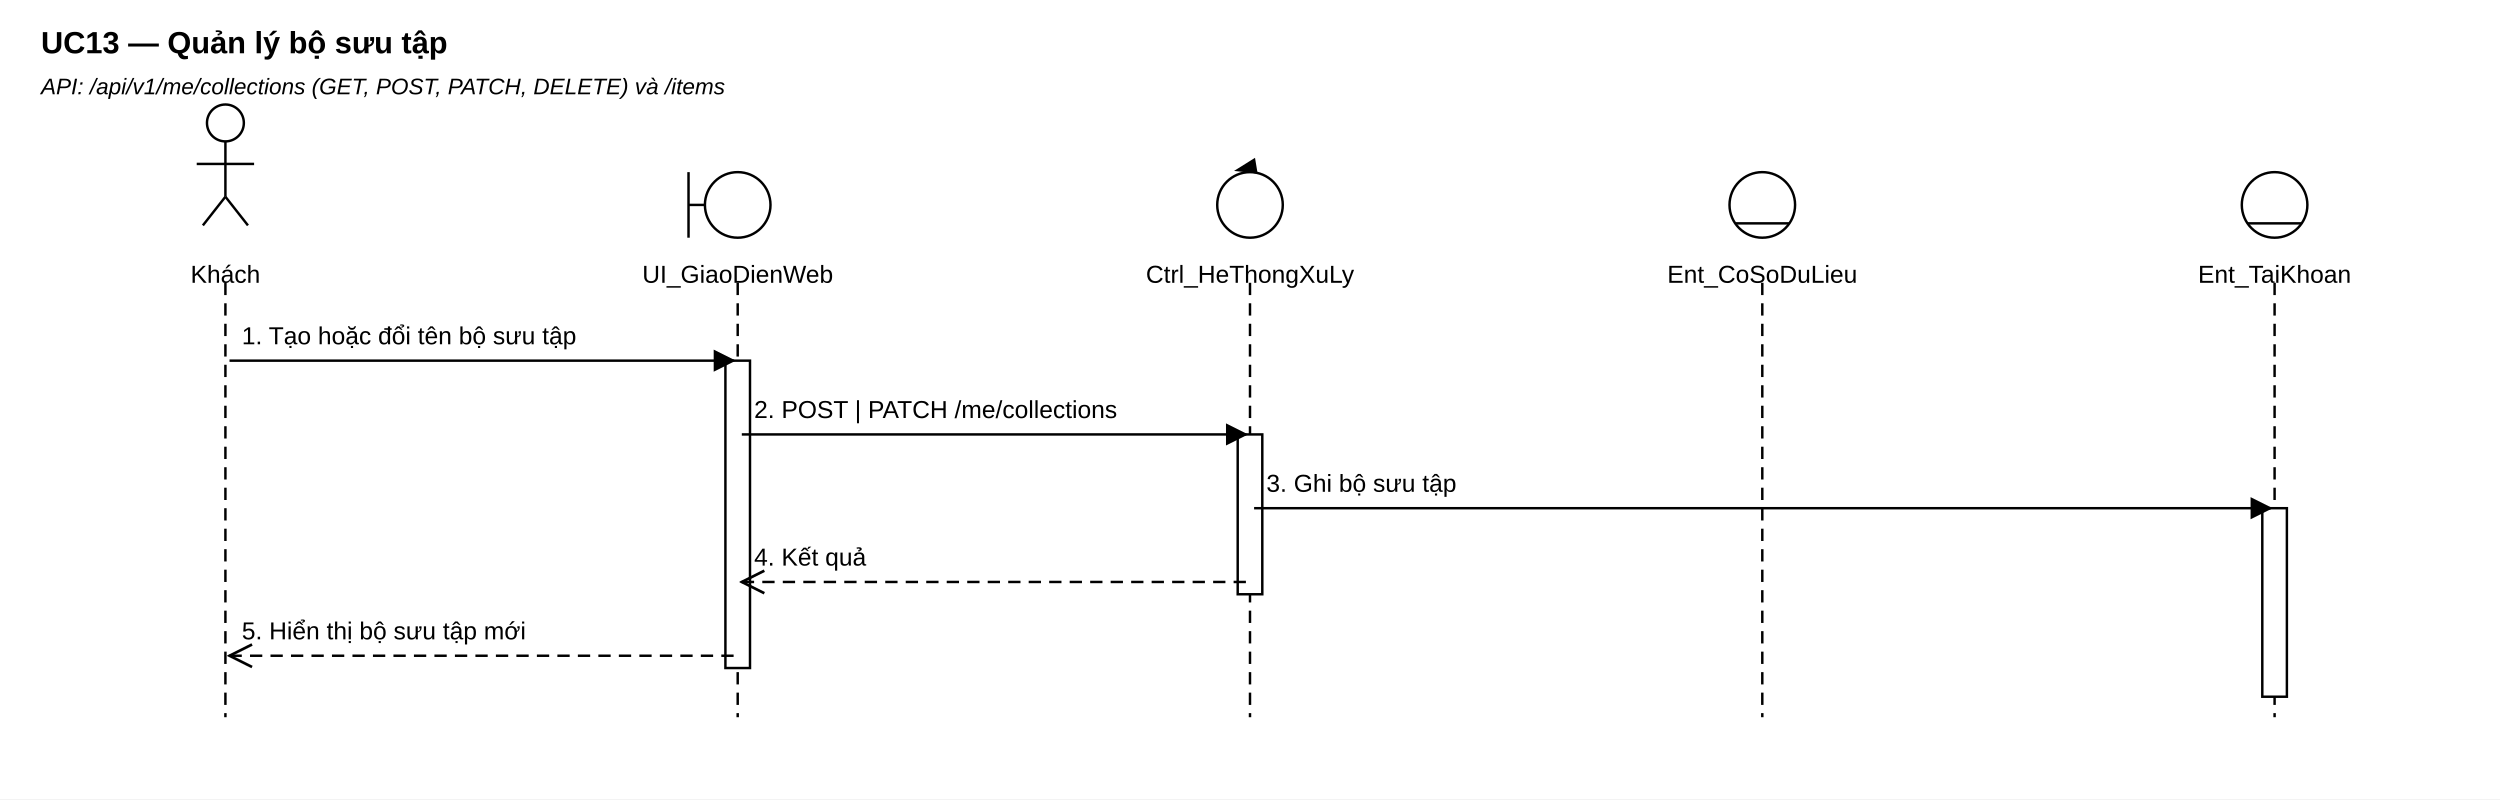
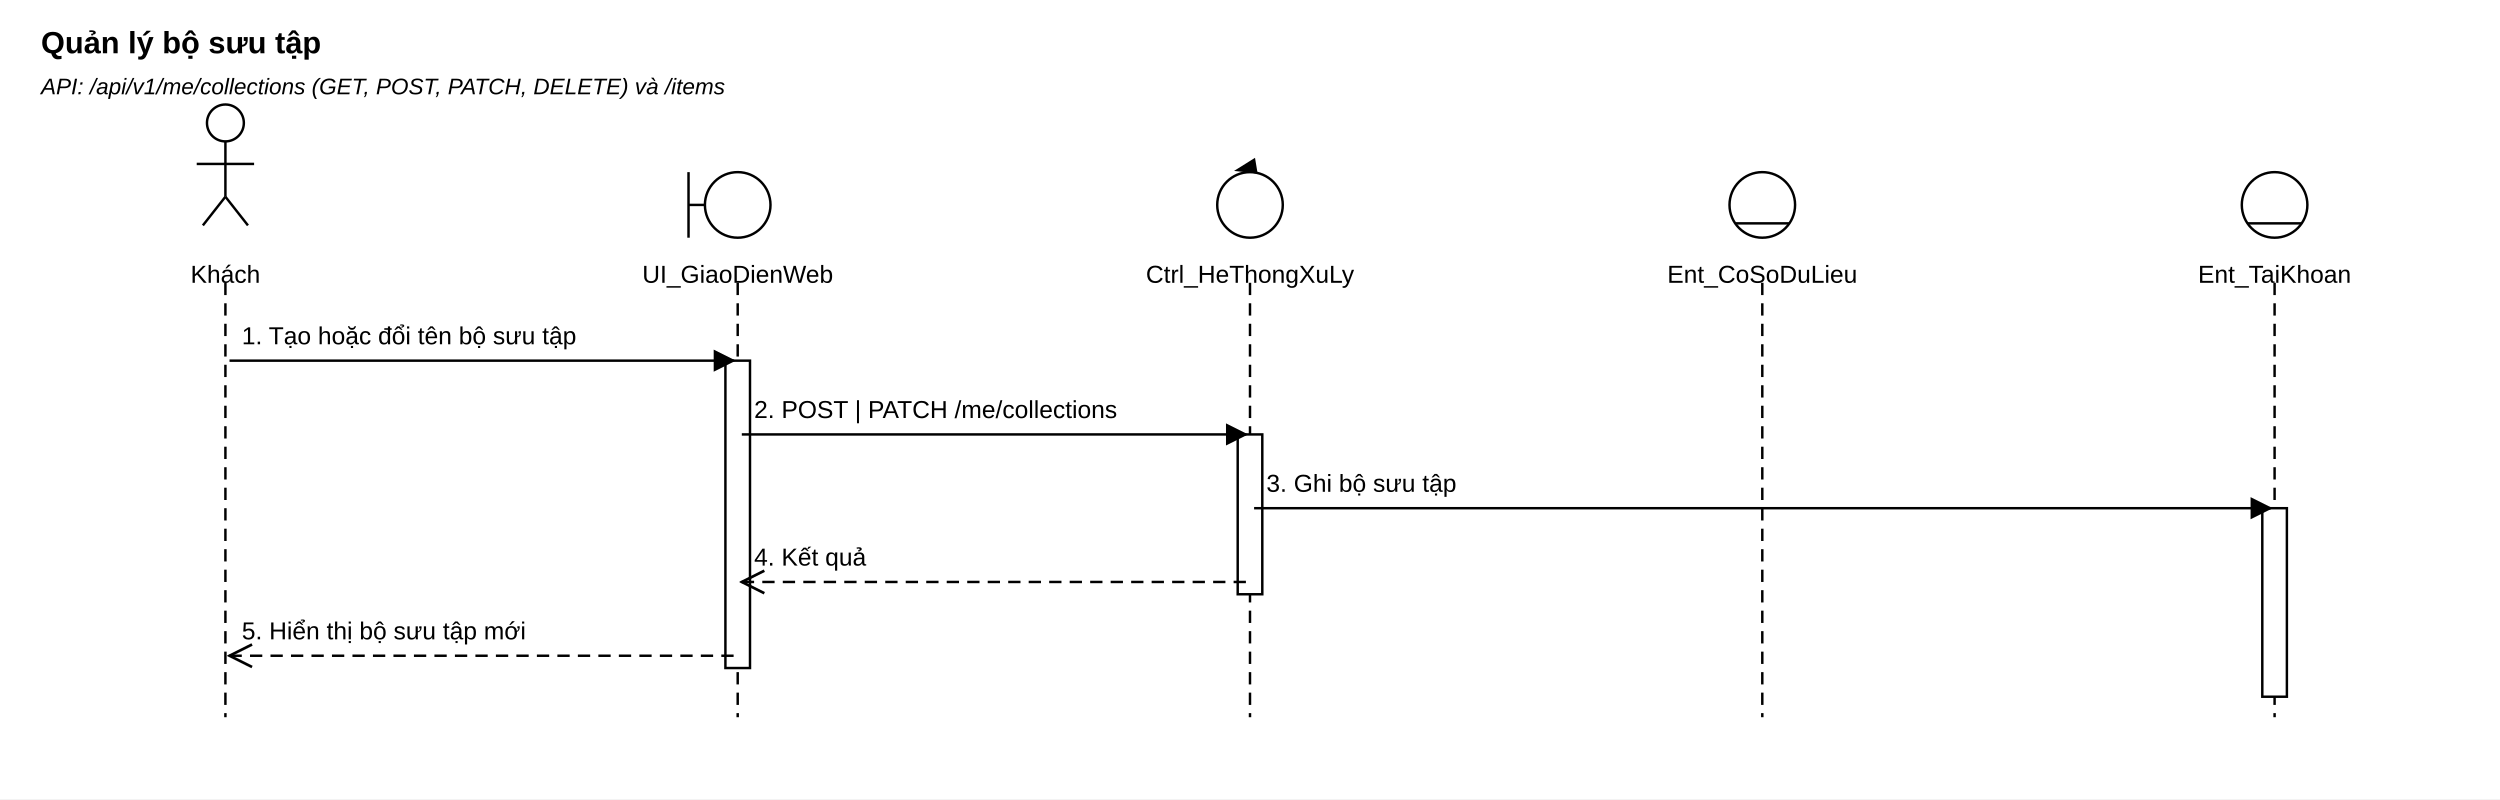
<svg xmlns="http://www.w3.org/2000/svg" width="1220" height="390" viewBox="0 0 1220 390">
  <defs>
    <marker id="dac" viewBox="0 0 10 10" refX="9" refY="5" markerWidth="9" markerHeight="9" orient="auto">
      <path d="M0,0 L10,5 L0,10 z" fill="#000" />
    </marker>
    <marker id="ho" viewBox="0 0 12 12" refX="11" refY="6" markerWidth="11" markerHeight="11" orient="auto">
      <path d="M1,1 L11,6 L1,11" fill="none" stroke="#000" stroke-width="1.2" />
    </marker>
  </defs>
  <rect width="100%" height="100%" fill="#fff" />
-   <text x="20" y="26" font-family="Arial, Helvetica, sans-serif" font-size="15" text-anchor="start" font-weight="bold" fill="#000">UC13 — Quản lý bộ sưu tập</text>
+   <text x="20" y="26" font-family="Arial, Helvetica, sans-serif" font-size="15" text-anchor="start" font-weight="bold" fill="#000">Quản lý bộ sưu tập</text>
  <text x="20" y="46" font-family="Arial, Helvetica, sans-serif" font-size="11" text-anchor="start" font-weight="normal" fill="#000" font-style="italic">API: /api/v1/me/collections (GET, POST, PATCH, DELETE) và /items</text>
  <circle cx="110" cy="60" r="9" fill="#fff" stroke="#000" stroke-width="1.2" />
  <line x1="110" y1="69" x2="110" y2="96" stroke="#000" stroke-width="1.2" />
  <line x1="96" y1="80" x2="124" y2="80" stroke="#000" stroke-width="1.2" />
  <line x1="110" y1="96" x2="99" y2="110" stroke="#000" stroke-width="1.2" />
  <line x1="110" y1="96" x2="121" y2="110" stroke="#000" stroke-width="1.2" />
  <text x="110" y="138" font-family="Arial, Helvetica, sans-serif" font-size="12" text-anchor="middle" font-weight="normal" fill="#000">Khách</text>
  <line x1="336" y1="84" x2="336" y2="116" stroke="#000" stroke-width="1.2" />
  <line x1="336" y1="100" x2="344" y2="100" stroke="#000" stroke-width="1.2" />
  <circle cx="360" cy="100" r="16" fill="#fff" stroke="#000" stroke-width="1.2" />
  <text x="360" y="138" font-family="Arial, Helvetica, sans-serif" font-size="12" text-anchor="middle" font-weight="normal" fill="#000">UI_GiaoDienWeb</text>
  <circle cx="610" cy="100" r="16" fill="#fff" stroke="#000" stroke-width="1.2" />
  <path d="M 604 83 L 612 78 L 613 84 Z" fill="#000" stroke="#000" stroke-width="1.2" />
  <text x="610" y="138" font-family="Arial, Helvetica, sans-serif" font-size="12" text-anchor="middle" font-weight="normal" fill="#000">Ctrl_HeThongXuLy</text>
  <circle cx="860" cy="100" r="16" fill="#fff" stroke="#000" stroke-width="1.2" />
  <line x1="847" y1="109" x2="873" y2="109" stroke="#000" stroke-width="1.2" />
  <text x="860" y="138" font-family="Arial, Helvetica, sans-serif" font-size="12" text-anchor="middle" font-weight="normal" fill="#000">Ent_CoSoDuLieu</text>
  <circle cx="1110" cy="100" r="16" fill="#fff" stroke="#000" stroke-width="1.2" />
  <line x1="1097" y1="109" x2="1123" y2="109" stroke="#000" stroke-width="1.2" />
  <text x="1110" y="138" font-family="Arial, Helvetica, sans-serif" font-size="12" text-anchor="middle" font-weight="normal" fill="#000">Ent_TaiKhoan</text>
  <line x1="110" y1="138" x2="110" y2="350" stroke="#000" stroke-width="1.2" stroke-dasharray="6 4" />
  <line x1="360" y1="138" x2="360" y2="350" stroke="#000" stroke-width="1.2" stroke-dasharray="6 4" />
  <line x1="610" y1="138" x2="610" y2="350" stroke="#000" stroke-width="1.2" stroke-dasharray="6 4" />
  <line x1="860" y1="138" x2="860" y2="350" stroke="#000" stroke-width="1.2" stroke-dasharray="6 4" />
  <line x1="1110" y1="138" x2="1110" y2="350" stroke="#000" stroke-width="1.2" stroke-dasharray="6 4" />
  <rect x="604" y="212" width="12" height="78" rx="0" fill="#fff" stroke="#000" stroke-width="1.2" />
  <rect x="354" y="176" width="12" height="150" rx="0" fill="#fff" stroke="#000" stroke-width="1.2" />
  <rect x="1104" y="248" width="12" height="92" rx="0" fill="#fff" stroke="#000" stroke-width="1.2" />
  <line x1="112" y1="176" x2="358" y2="176" stroke="#000" stroke-width="1.2" marker-end="url(#dac)" />
  <text x="118" y="168" font-family="Arial, Helvetica, sans-serif" font-size="12" text-anchor="start" font-weight="normal" fill="#000">1. Tạo hoặc đổi tên bộ sưu tập</text>
  <line x1="362" y1="212" x2="608" y2="212" stroke="#000" stroke-width="1.2" marker-end="url(#dac)" />
  <text x="368" y="204" font-family="Arial, Helvetica, sans-serif" font-size="12" text-anchor="start" font-weight="normal" fill="#000">2. POST | PATCH /me/collections</text>
  <line x1="612" y1="248" x2="1108" y2="248" stroke="#000" stroke-width="1.2" marker-end="url(#dac)" />
  <text x="618" y="240" font-family="Arial, Helvetica, sans-serif" font-size="12" text-anchor="start" font-weight="normal" fill="#000">3. Ghi bộ sưu tập</text>
  <line x1="608" y1="284" x2="362" y2="284" stroke="#000" stroke-width="1.2" stroke-dasharray="6 4" marker-end="url(#ho)" />
  <text x="368" y="276" font-family="Arial, Helvetica, sans-serif" font-size="12" text-anchor="start" font-weight="normal" fill="#000">4. Kết quả</text>
  <line x1="358" y1="320" x2="112" y2="320" stroke="#000" stroke-width="1.2" stroke-dasharray="6 4" marker-end="url(#ho)" />
  <text x="118" y="312" font-family="Arial, Helvetica, sans-serif" font-size="12" text-anchor="start" font-weight="normal" fill="#000">5. Hiển thị bộ sưu tập mới</text>
</svg>
